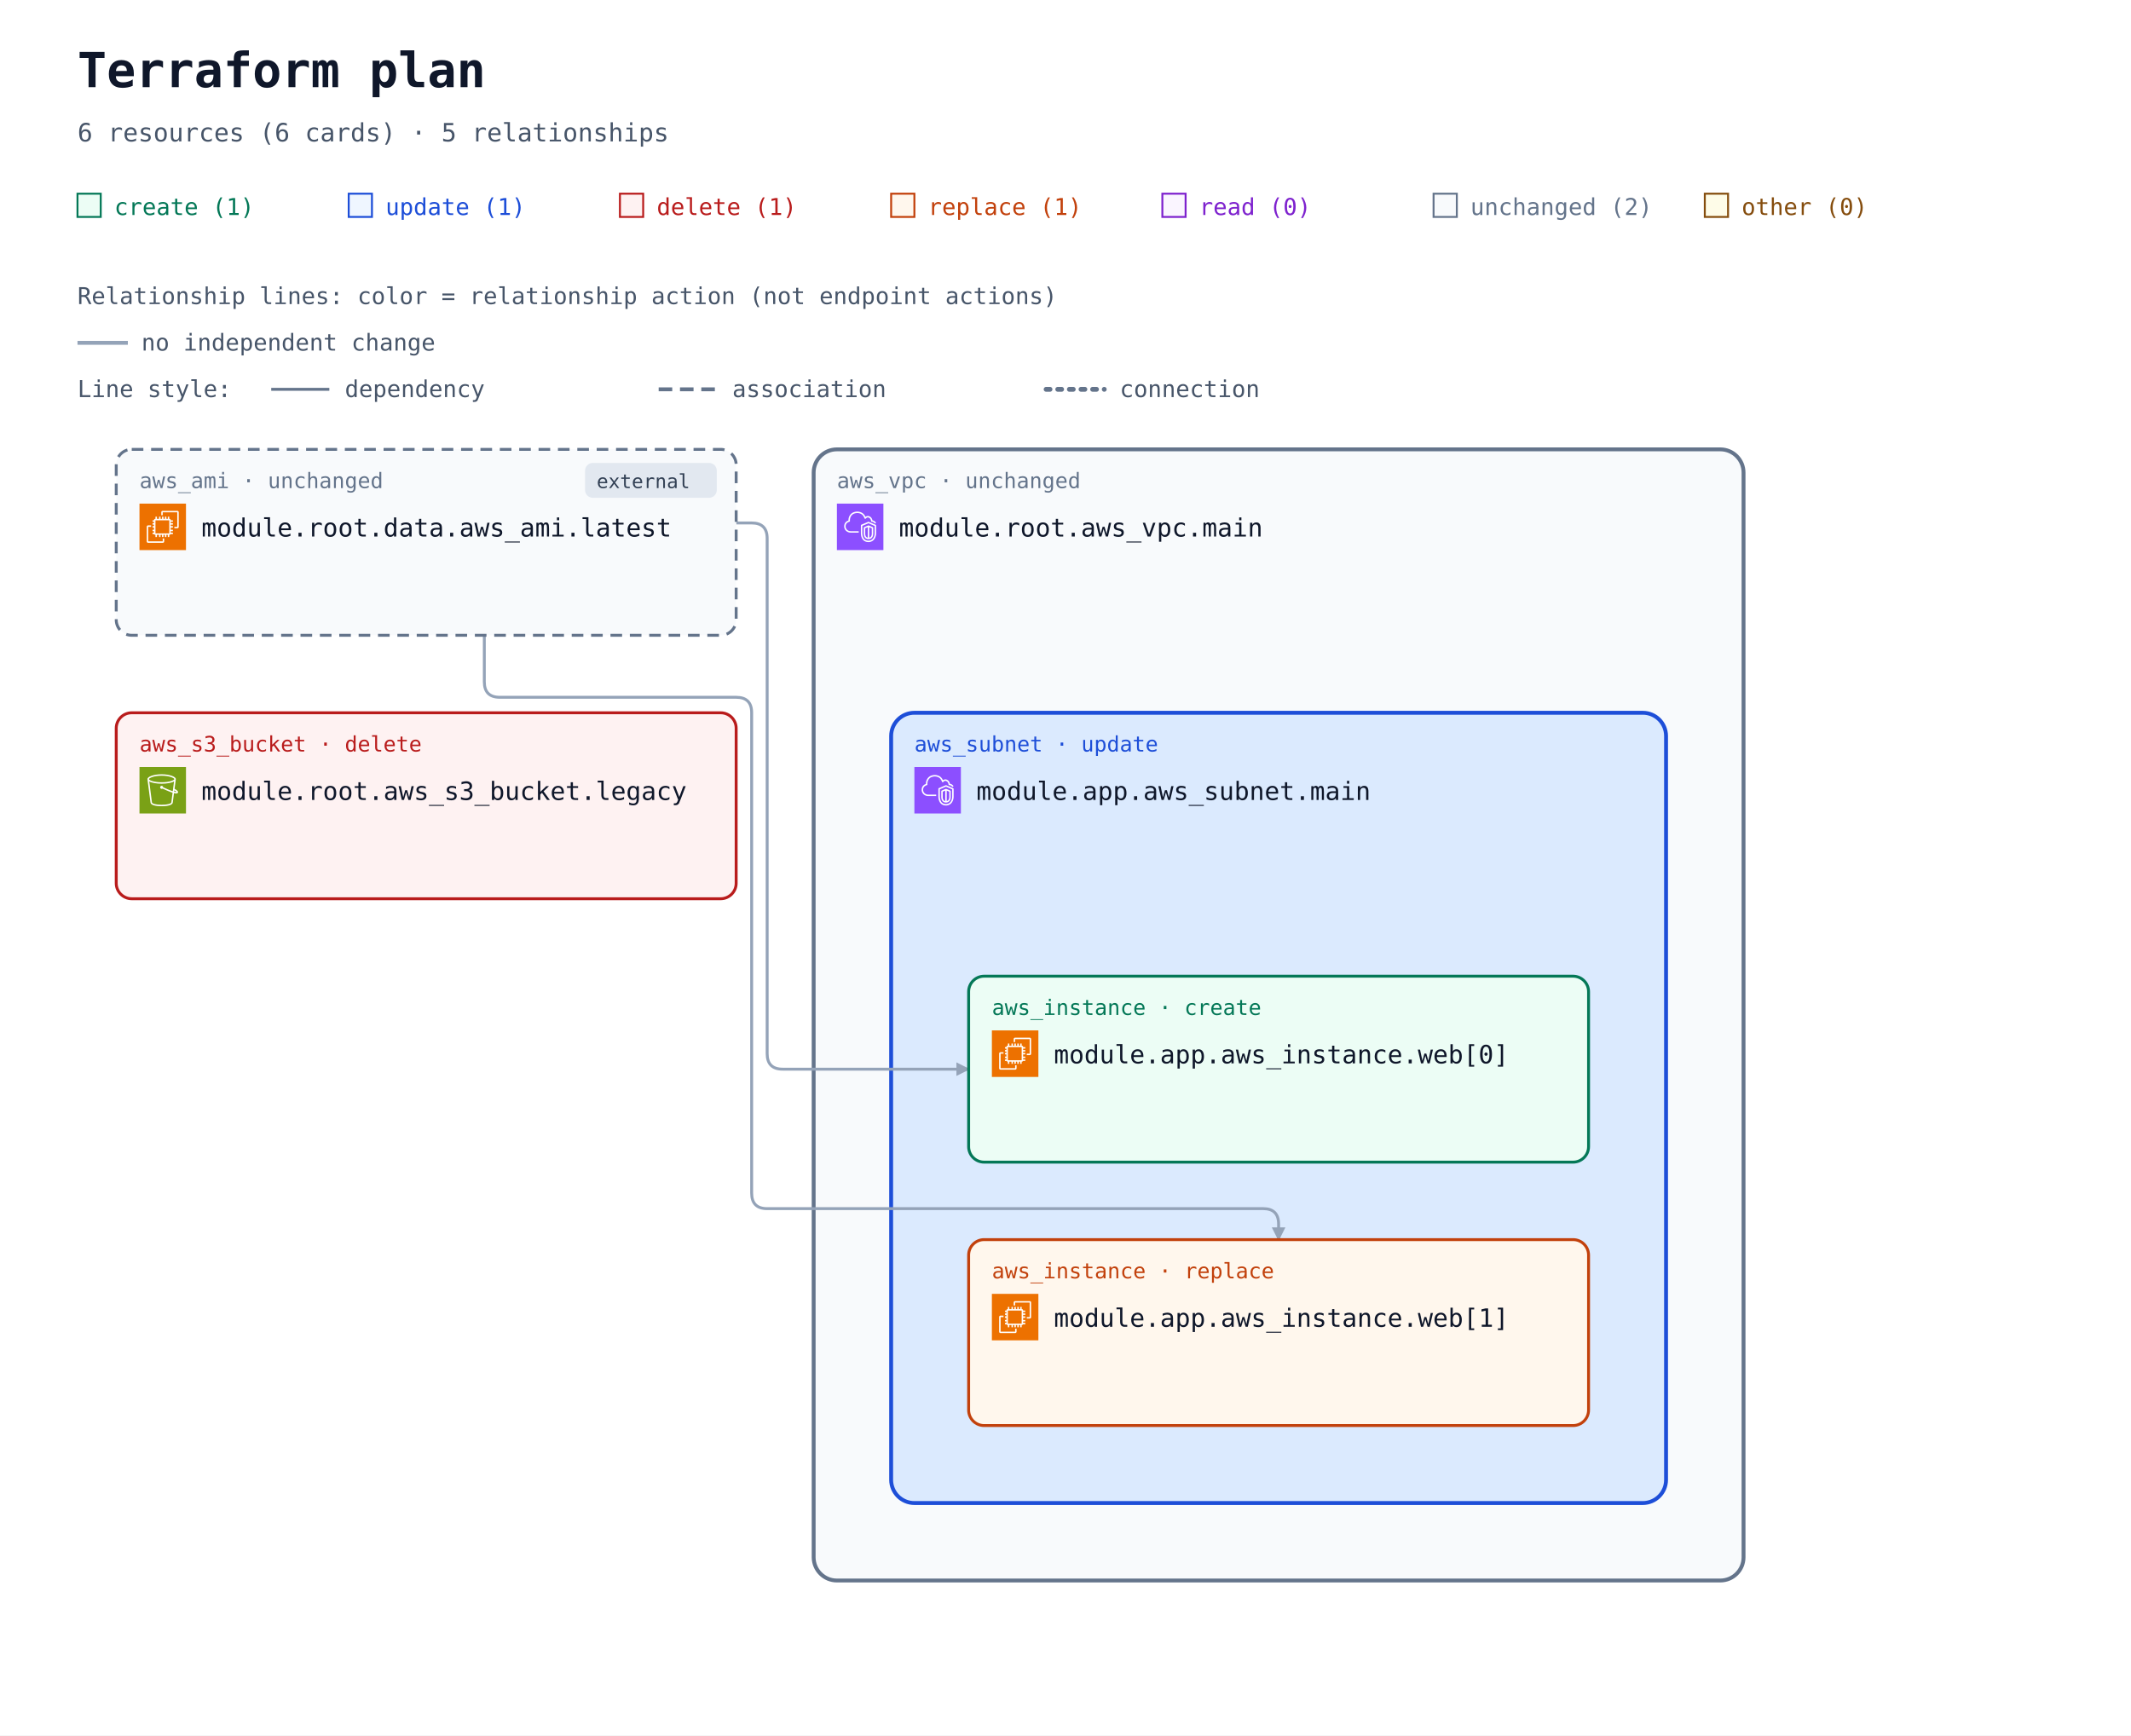
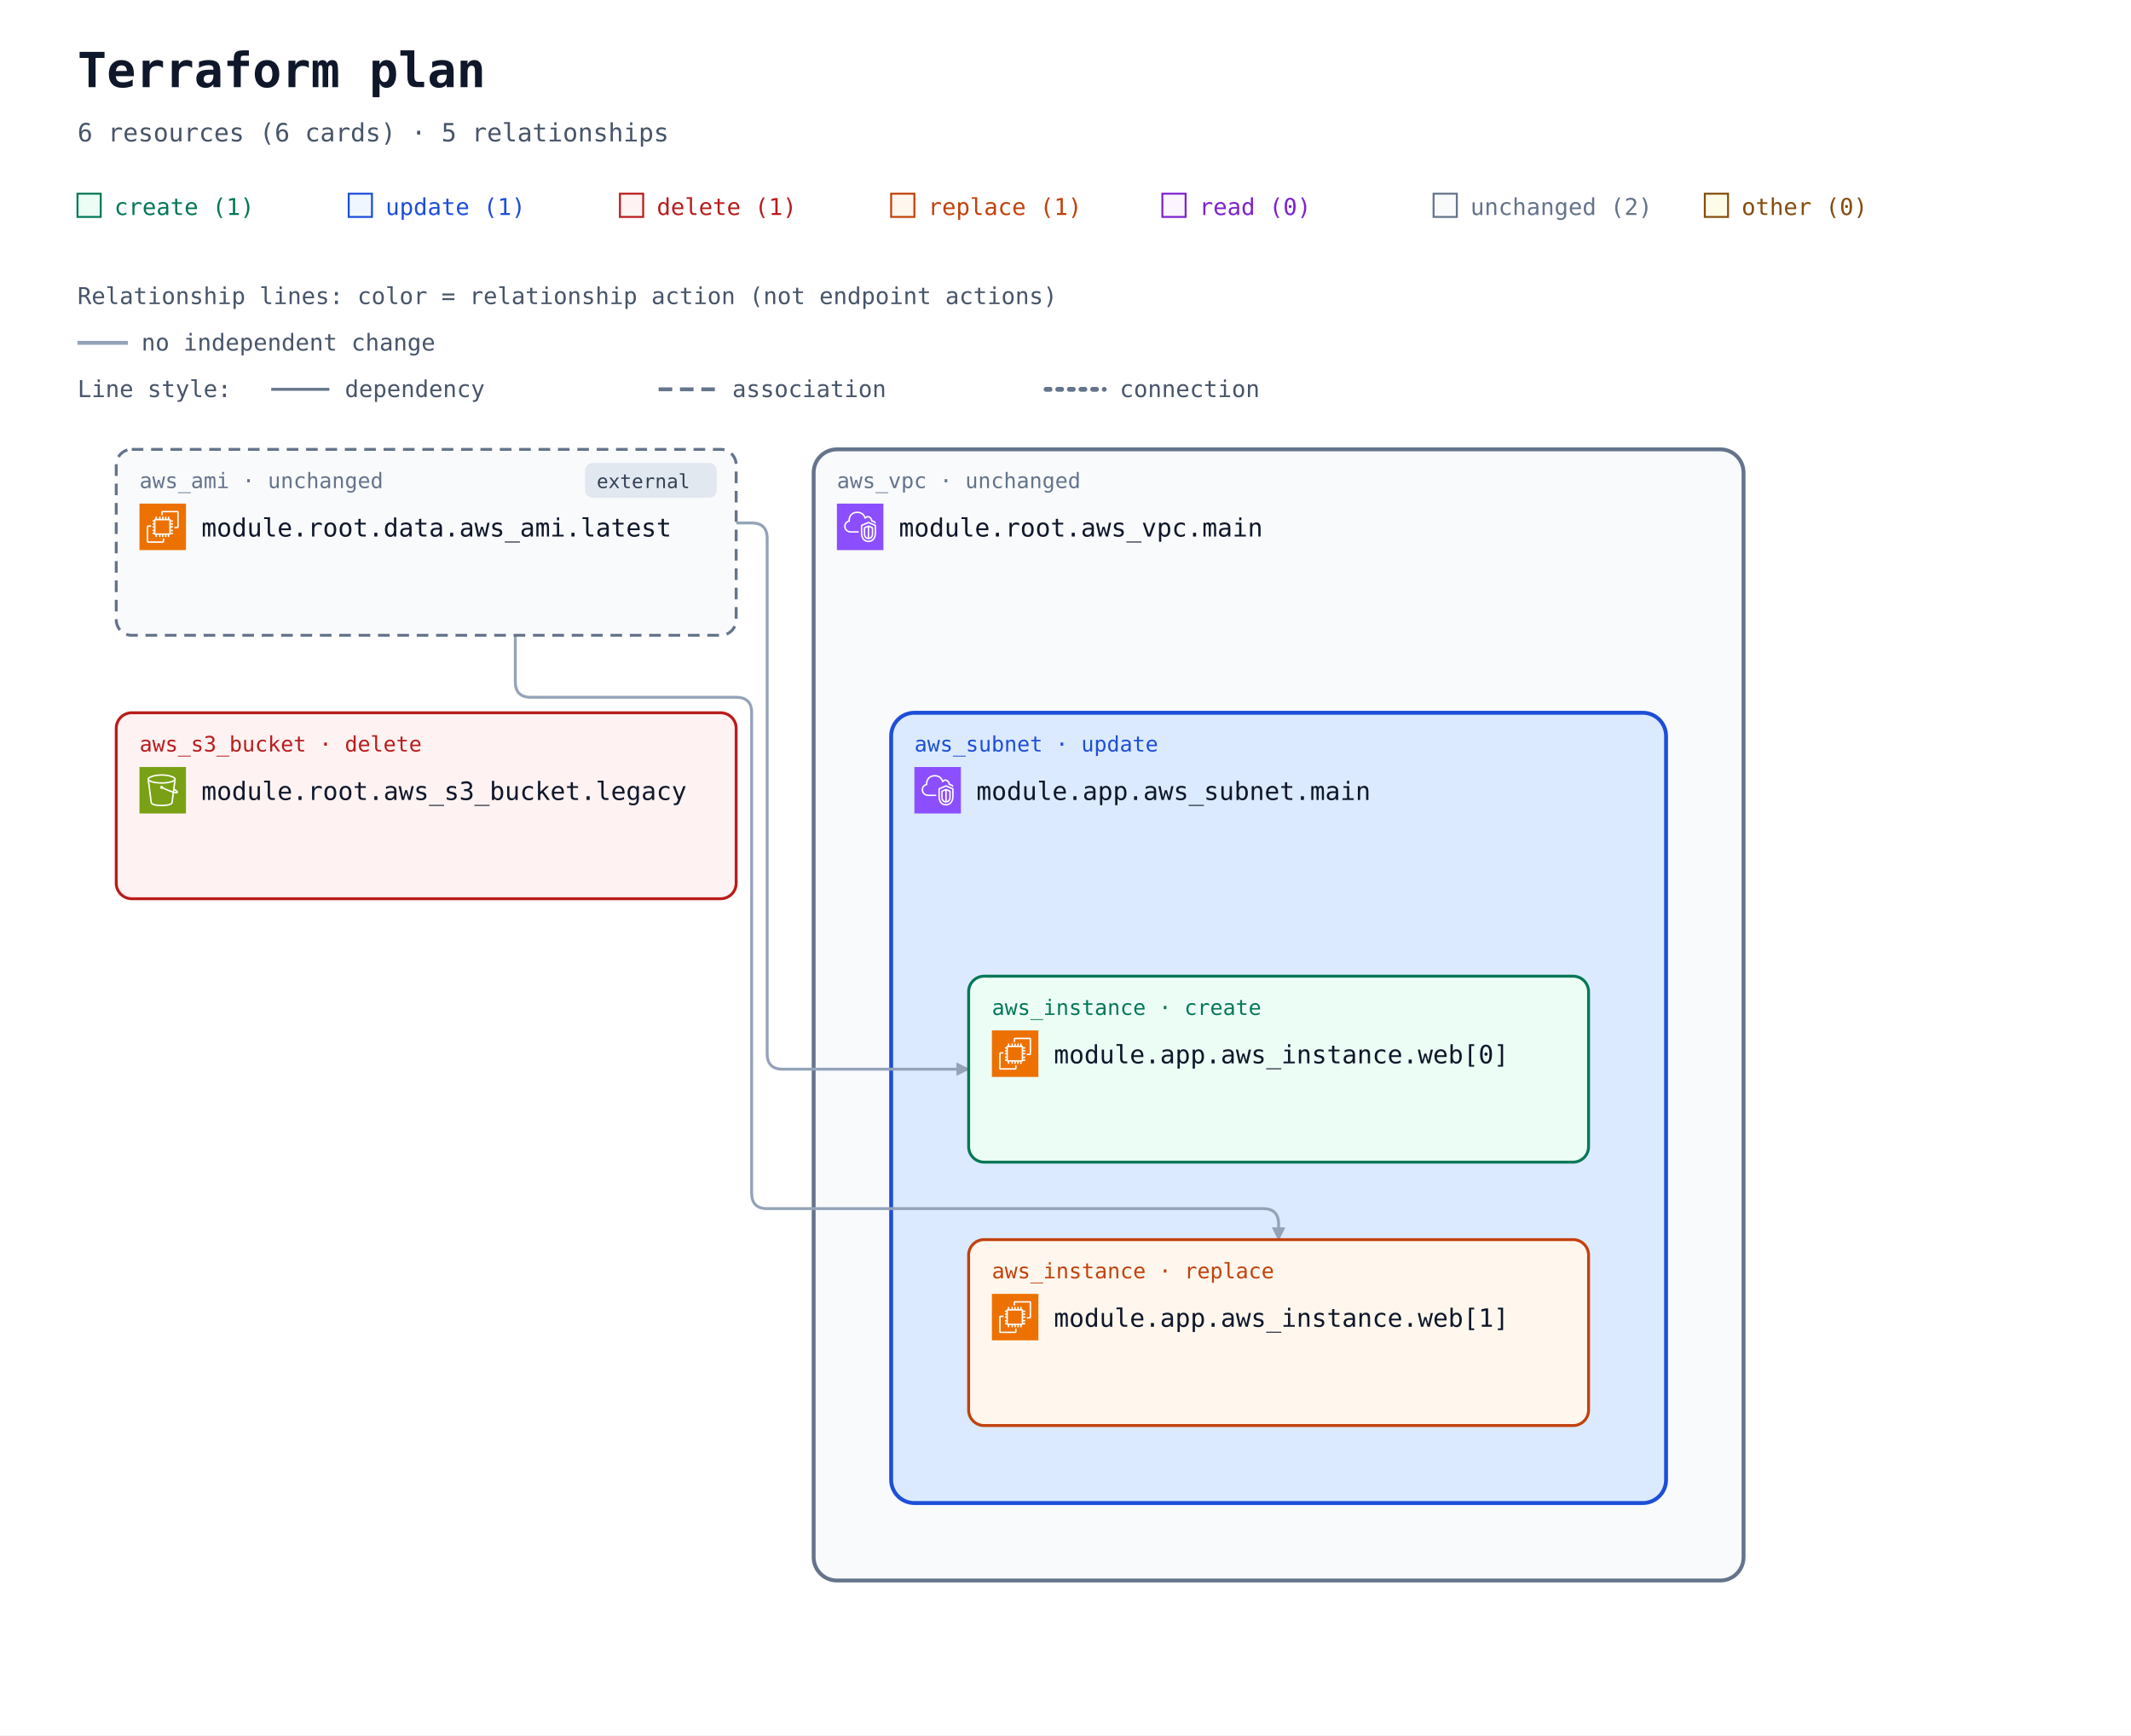
<svg xmlns="http://www.w3.org/2000/svg" width="1100" height="896" viewBox="0 0 1100 896" role="img" aria-labelledby="title description">
  <defs>
    <marker id="arrow" viewBox="0 0 10 10" refX="9" refY="5" markerWidth="7" markerHeight="7" markerUnits="userSpaceOnUse" orient="auto-start-reverse">
      <path d="M 0 0 L 10 5 L 0 10 z" fill="#94a3b8" />
    </marker>
    <symbol id="planorama-icon-aws-ec2" viewBox="0 0 64 64">
      <g>
        <g id="planorama-icon-aws-ec2-local-49636f6e2d4172636869746563747572652f34382f417263685f416d617a6f6e2d4543325f3438" stroke="none" stroke-width="1" fill="none" fill-rule="evenodd">
          <g id="planorama-icon-aws-ec2-local-49636f6e2d4172636869746563747572652d42472f34382f436f6d70757465" fill="#ED7100">
            <rect id="planorama-icon-aws-ec2-local-52656374616e676c65" x="0" y="0" width="64" height="64" />
          </g>
          <path d="M22,41 L41,41 L41,23 L22,23 L22,41 Z M43,23 L46,23 L46,25 L43,25 L43,27 L46,27 L46,29 L43,29 L43,31 L46,31 L46,33 L43,33 L43,36 L46,36 L46,38 L43,38 L43,40 L46,40 L46,42 L42.863,42 C42.608,42.587 42.023,43 41.344,43 L41,43 L41,46 L39,46 L39,43 L37,43 L37,46 L35,46 L35,43 L33,43 L33,46 L31,46 L31,43 L29,43 L29,46 L27,46 L27,43 L24,43 L24,46 L22,46 L22,43 L21.656,43 C20.977,43 20.392,42.587 20.137,42 L18,42 L18,40 L20,40 L20,38 L18,38 L18,36 L20,36 L20,33 L18,33 L18,31 L20,31 L20,29 L18,29 L18,27 L20,27 L20,25 L18,25 L18,23 L20,23 L20,22.656 C20,21.743 20.743,21 21.656,21 L22,21 L22,18 L24,18 L24,21 L27,21 L27,18 L29,18 L29,21 L31,21 L31,18 L33,18 L33,21 L35,21 L35,18 L37,18 L37,21 L39,21 L39,18 L41,18 L41,21 L41.344,21 C42.257,21 43,21.743 43,22.656 L43,23 Z M32,52 L12,52 L12,32 L16,32 L16,30 L11.843,30 C10.826,30 10,30.827 10,31.843 L10,52.157 C10,53.173 10.826,54 11.843,54 L32.157,54 C33.174,54 34,53.173 34,52.157 L34,48 L32,48 L32,52 Z M54,11.843 L54,32.157 C54,33.173 53.174,34 52.157,34 L48,34 L48,32 L52,32 L52,12 L32,12 L32,16 L30,16 L30,11.843 C30,10.827 30.826,10 31.843,10 L52.157,10 C53.174,10 54,10.827 54,11.843 L54,11.843 Z" id="planorama-icon-aws-ec2-local-416d617a6f6e2d4543325f49636f6e5f34385f5371756964" fill="#FFFFFF" />
        </g>
      </g>
    </symbol>
    <symbol id="planorama-icon-aws-s3" viewBox="0 0 64 64">
      <g>
        <g id="planorama-icon-aws-s3-local-49636f6e2d4172636869746563747572652f34382f417263685f416d617a6f6e2d53696d706c652d53746f726167652d536572766963655f3438" stroke="none" stroke-width="1" fill="none" fill-rule="evenodd">
          <g id="planorama-icon-aws-s3-local-49636f6e2d4172636869746563747572652d42472f34382f53746f72616765" fill="#7AA116">
            <rect id="planorama-icon-aws-s3-local-52656374616e676c65" x="0" y="0" width="64" height="64" />
          </g>
          <g id="planorama-icon-aws-s3-local-49636f6e2d536572766963652f34382f416d617a6f6e2d53696d706c652d53746f726167652d536572766963655f3438" transform="translate(10.9998, 10.0002)" fill="#FFFFFF">
            <path d="M36.759,23.948 L36.993,22.131 C39.166,23.385 39.842,24.121 40.037,24.424 C39.713,24.485 38.832,24.509 36.759,23.948 L36.759,23.948 Z M19.5,11 C9.125,11 2.382,8.488 2,6.696 L2,6.511 C2.349,5.392 8.14,2 19.5,2 C30.84,2 36.632,5.381 37,6.505 L37,6.616 C36.724,8.446 29.961,11 19.5,11 L19.5,11 Z M34.818,23.362 C30.053,21.797 23.912,18.979 21.594,17.888 C21.535,16.786 20.628,15.906 19.512,15.906 C18.358,15.906 17.418,16.845 17.418,18 C17.418,19.154 18.358,20.094 19.512,20.094 C19.969,20.094 20.389,19.942 20.733,19.693 C23.132,20.822 29.619,23.798 34.558,25.38 L32.837,38.724 C32.583,40.352 27.919,42 19.497,42 C11.072,42 6.405,40.352 6.155,38.751 L2.435,9.814 C5.945,11.915 12.749,13 19.5,13 C26.25,13 33.054,11.915 36.565,9.815 L34.818,23.362 Z M39,6.5 C39,3.431 30.661,0 19.5,0 C8.339,0 -3.55271368e-15,3.431 -3.55271368e-15,6.5 L-3.55271368e-15,7.043 L4.174,39.033 C4.875,43.516 15.123,44 19.497,44 C23.869,44 34.113,43.516 34.818,39.007 L36.501,25.947 C37.778,26.279 38.812,26.456 39.616,26.455 C40.606,26.455 41.273,26.203 41.697,25.697 C42.047,25.281 42.185,24.756 42.085,24.221 C41.857,23 40.403,21.712 37.37,20.044 L37.27,19.989 L39,7.044 L39,6.5 Z" id="planorama-icon-aws-s3-local-416d617a6f6e2d53696d706c652d53746f726167652d536572766963652d49636f6e5f34385f5371756964" />
          </g>
        </g>
      </g>
    </symbol>
    <symbol id="planorama-icon-aws-vpc" viewBox="0 0 64 64">
      <g>
        <g id="planorama-icon-aws-vpc-local-49636f6e2d4172636869746563747572652f34382f417263685f416d617a6f6e2d5669727475616c2d507269766174652d436c6f75645f3438" stroke="none" stroke-width="1" fill="none" fill-rule="evenodd">
          <g id="planorama-icon-aws-vpc-local-49636f6e2d4172636869746563747572652d42472f34382f4e6574776f726b696e672d436f6e74656e742d44656c6976657279" fill="#8C4FFF">
            <rect id="planorama-icon-aws-vpc-local-52656374616e676c65" x="0" y="0" width="64" height="64" />
          </g>
          <path d="M48,33.977 L44.499,32.508 L44.499,46.878 C47.906,46.147 47.998,42.181 48,41.995 L48,33.977 Z M42.499,46.923 L42.499,32.508 L39,33.977 L39,42.004 C39.008,42.466 39.183,46.339 42.499,46.923 L42.499,46.923 Z M43.112,30.082 C43.358,29.977 43.638,29.978 43.886,30.081 L49.387,32.39 C49.759,32.546 50,32.909 50,33.312 L50,42.004 C49.978,44.431 48.562,49.004 43.37,49.004 C38.393,49.004 37.026,44.432 37,42.015 L37,33.312 C37,32.909 37.241,32.546 37.613,32.39 L43.112,30.082 Z M52,30.792 L43.492,27.092 L35,30.668 L35,41.025 C34.999,41.09 34.963,46.009 37.807,48.894 C39.187,50.294 41.059,51.004 43.37,51.004 C51.808,51.004 51.996,41.425 52,41.018 L52,30.792 Z M54,30.136 L54,41.025 C53.973,45.173 51.716,53.004 43.37,53.004 C40.498,53.004 38.145,52.09 36.373,50.288 C32.941,46.797 32.996,41.243 33,41.008 L33,30.004 C33,29.602 33.241,29.238 33.612,29.082 L43.111,25.082 C43.363,24.976 43.647,24.978 43.897,25.087 L53.398,29.219 C53.764,29.378 54,29.738 54,30.136 L54,30.136 Z M19,38.004 L30,38.004 L30,40.004 L19,40.004 C14.216,40.004 10.271,36.483 10.02,31.988 C10.002,31.813 10,31.599 10,31.385 C10,26.086 13.654,24.038 15.919,23.278 C15.902,23.063 15.891,22.843 15.891,22.626 C15.891,18.039 18.658,13.701 22.621,12.079 C27.58,10.049 33.235,10.937 36.695,14.285 C37.718,15.282 38.604,16.596 39.343,18.206 C40.299,17.422 41.392,17.004 42.523,17.004 C45.234,17.004 48.281,19.296 48.9,23.062 C51.069,23.344 52.936,24.639 53.896,26.582 L52.104,27.469 C51.34,25.925 49.806,25.004 48,25.004 C47.471,25.004 47.033,24.591 47.002,24.063 C46.807,20.762 44.275,19.004 42.523,19.004 C41.55,19.004 40.582,19.574 39.797,20.608 C39.575,20.899 39.215,21.048 38.852,20.993 C38.49,20.938 38.187,20.691 38.062,20.348 C37.327,18.346 36.398,16.789 35.302,15.72 C32.406,12.917 27.615,12.196 23.379,13.93 C19.775,15.405 17.891,19.421 17.891,22.626 C17.891,23.026 17.947,23.503 17.993,23.886 C18.053,24.386 17.73,24.853 17.24,24.975 C15.283,25.459 12,26.937 12,31.385 C12,31.535 11.998,31.685 12.013,31.836 C12.209,35.312 15.276,38.004 19,38.004 L19,38.004 Z" id="planorama-icon-aws-vpc-local-416d617a6f6e2d5669727475616c2d507269766174652d436c6f75645f49636f6e5f34385f5371756964" fill="#FFFFFF" />
        </g>
      </g>
    </symbol>
  </defs>
  <rect width="100%" height="100%" fill="#ffffff" />
  <g font-family="ui-monospace, SFMono-Regular, Consolas, monospace">
    <text x="40" y="45" font-size="25" font-weight="700" fill="#0f172a">Terraform plan</text>
    <text x="40" y="73" font-size="13" fill="#475569">6 resources (6 cards) · 5 relationships</text>
    <rect x="40" y="100" width="12" height="12" fill="#ecfdf5" stroke="#047857" />
    <text x="59" y="111" font-size="12" fill="#047857">create (1)</text>
    <rect x="180" y="100" width="12" height="12" fill="#eff6ff" stroke="#1d4ed8" />
    <text x="199" y="111" font-size="12" fill="#1d4ed8">update (1)</text>
    <rect x="320" y="100" width="12" height="12" fill="#fef2f2" stroke="#b91c1c" />
    <text x="339" y="111" font-size="12" fill="#b91c1c">delete (1)</text>
    <rect x="460" y="100" width="12" height="12" fill="#fff7ed" stroke="#c2410c" />
    <text x="479" y="111" font-size="12" fill="#c2410c">replace (1)</text>
    <rect x="600" y="100" width="12" height="12" fill="#faf5ff" stroke="#7e22ce" />
    <text x="619" y="111" font-size="12" fill="#7e22ce">read (0)</text>
    <rect x="740" y="100" width="12" height="12" fill="#f8fafc" stroke="#64748b" />
    <text x="759" y="111" font-size="12" fill="#64748b">unchanged (2)</text>
    <rect x="880" y="100" width="12" height="12" fill="#fefce8" stroke="#854d0e" />
    <text x="899" y="111" font-size="12" fill="#854d0e">other (0)</text>
    <g id="relationship-legend" font-size="12" fill="#475569">
      <text x="40" y="157">Relationship lines: color = relationship action (not endpoint actions)</text>
      <path d="M 40 177 H 66" stroke="#94a3b8" stroke-width="2" />
      <text x="73" y="181">no independent change</text>
      <text x="40" y="205">Line style:</text>
      <path d="M 140 201 H 170" stroke="#64748b" stroke-width="1.5" />
      <text x="178" y="205">dependency</text>
      <path d="M 340 201 H 370" stroke="#64748b" stroke-width="2" stroke-dasharray="7 4" />
      <text x="378" y="205">association</text>
      <path d="M 540 201 H 570" stroke="#64748b" stroke-width="2.5" stroke-dasharray="2 4" stroke-linecap="round" />
      <text x="578" y="205">connection</text>
    </g>
    <g transform="translate(0 72)">
      <g data-container="resource-6177735f7670632e6d61696e-current">
        <rect x="420" y="160" width="480" height="584" rx="12" fill="#f8fafc" stroke="#64748b" stroke-width="2" data-mode="managed" />
      </g>
      <g data-container="resource-6d6f64756c652e6170702e6177735f7375626e65742e6d61696e-current">
        <rect x="460" y="296" width="400" height="408" rx="12" fill="#dbeafe" stroke="#1d4ed8" stroke-width="2" data-mode="managed" />
      </g>
      <g data-edge-kind="containment" data-source="resource-6177735f7670632e6d61696e-current" data-target="resource-6d6f64756c652e6170702e6177735f7375626e65742e6d61696e-current" />
      <path d="M 380 198 L 388 198 Q 396 198 396 206 L 396 472 Q 396 480 404 480 L 500 480 " data-edge-kind="dependency" data-source="resource-646174612e6177735f616d692e6c6174657374-current" data-target="resource-6d6f64756c652e6170702e6177735f696e7374616e63652e7765625b305d-current" fill="none" stroke="#94a3b8" stroke-width="1.5" stroke-linejoin="round" marker-end="url(#arrow)" />
-       <path d="M 250 256 L 250 280 Q 250 288 258 288 L 380 288 Q 388 288 388 296 L 388 544 Q 388 552 396 552 L 652 552 Q 660 552 660 560 L 660 568 " data-edge-kind="dependency" data-source="resource-646174612e6177735f616d692e6c6174657374-current" data-target="resource-6d6f64756c652e6170702e6177735f696e7374616e63652e7765625b315d-current" fill="none" stroke="#94a3b8" stroke-width="1.5" stroke-linejoin="round" marker-end="url(#arrow)" />
+       <path d="M 266 256 L 266 280 Q 266 288 274 288 L 380 288 Q 388 288 388 296 L 388 544 Q 388 552 396 552 L 652 552 Q 660 552 660 560 L 660 568 " data-edge-kind="dependency" data-source="resource-646174612e6177735f616d692e6c6174657374-current" data-target="resource-6d6f64756c652e6170702e6177735f696e7374616e63652e7765625b315d-current" fill="none" stroke="#94a3b8" stroke-width="1.5" stroke-linejoin="round" marker-end="url(#arrow)" />
      <g data-edge-kind="containment" data-source="resource-6d6f64756c652e6170702e6177735f7375626e65742e6d61696e-current" data-target="resource-6d6f64756c652e6170702e6177735f696e7374616e63652e7765625b305d-current" />
      <g data-edge-kind="containment" data-source="resource-6d6f64756c652e6170702e6177735f7375626e65742e6d61696e-current" data-target="resource-6d6f64756c652e6170702e6177735f696e7374616e63652e7765625b315d-current" />
      <g id="resource-6177735f73335f6275636b65742e6c6567616379-current" data-architecture-id="terraform:6177735f73335f6275636b65742e6c6567616379-current" data-qualified-address="module.root.aws_s3_bucket.legacy" data-terraform-address="aws_s3_bucket.legacy">
        <rect x="60" y="296" width="320" height="96" rx="8" fill="#fef2f2" stroke="#b91c1c" stroke-width="1.5" data-mode="managed" />
        <text x="72" y="316" font-size="11" fill="#b91c1c">aws_s3_bucket · delete</text>
        <use href="#planorama-icon-aws-s3" x="72" y="324" width="24" height="24" aria-hidden="true" />
        <text x="104" y="341" font-size="13" fill="#0f172a">module.root.aws_s3_bucket.legacy</text>
        <text x="72" y="380" font-size="10" fill="#64748b" />
      </g>
      <g id="resource-6177735f7670632e6d61696e-current" data-architecture-id="terraform:6177735f7670632e6d61696e-current" data-qualified-address="module.root.aws_vpc.main" data-terraform-address="aws_vpc.main">
        <text x="432" y="180" font-size="11" fill="#64748b">aws_vpc · unchanged</text>
        <use href="#planorama-icon-aws-vpc" x="432" y="188" width="24" height="24" aria-hidden="true" />
        <text x="464" y="205" font-size="13" fill="#0f172a">module.root.aws_vpc.main</text>
        <text x="432" y="244" font-size="10" fill="#64748b" />
      </g>
      <g id="resource-646174612e6177735f616d692e6c6174657374-current" data-architecture-id="terraform:646174612e6177735f616d692e6c6174657374-current" data-qualified-address="module.root.data.aws_ami.latest" data-terraform-address="data.aws_ami.latest">
        <rect x="60" y="160" width="320" height="96" rx="8" fill="#f8fafc" stroke="#64748b" stroke-width="1.5" data-mode="data" stroke-dasharray="6 4" />
        <g data-external="true">
          <rect x="302" y="167" width="68" height="18" rx="4" fill="#e2e8f0" />
          <text x="308" y="180" font-size="10" fill="#334155">external</text>
        </g>
        <text x="72" y="180" font-size="11" fill="#64748b">aws_ami · unchanged</text>
        <use href="#planorama-icon-aws-ec2" x="72" y="188" width="24" height="24" aria-hidden="true" />
        <text x="104" y="205" font-size="13" fill="#0f172a">module.root.data.aws_ami.latest</text>
        <text x="72" y="244" font-size="10" fill="#64748b" />
      </g>
      <g id="resource-6d6f64756c652e6170702e6177735f696e7374616e63652e7765625b305d-current" data-architecture-id="terraform:6d6f64756c652e6170702e6177735f696e7374616e63652e7765625b305d-current" data-qualified-address="module.app.aws_instance.web[0]" data-terraform-address="module.app.aws_instance.web[0]">
        <rect x="500" y="432" width="320" height="96" rx="8" fill="#ecfdf5" stroke="#047857" stroke-width="1.5" data-mode="managed" />
        <text x="512" y="452" font-size="11" fill="#047857">aws_instance · create</text>
        <use href="#planorama-icon-aws-ec2" x="512" y="460" width="24" height="24" aria-hidden="true" />
        <text x="544" y="477" font-size="13" fill="#0f172a">module.app.aws_instance.web[0]</text>
        <text x="512" y="516" font-size="10" fill="#64748b" />
      </g>
      <g id="resource-6d6f64756c652e6170702e6177735f696e7374616e63652e7765625b315d-current" data-architecture-id="terraform:6d6f64756c652e6170702e6177735f696e7374616e63652e7765625b315d-current" data-qualified-address="module.app.aws_instance.web[1]" data-terraform-address="module.app.aws_instance.web[1]">
        <rect x="500" y="568" width="320" height="96" rx="8" fill="#fff7ed" stroke="#c2410c" stroke-width="1.5" data-mode="managed" />
        <text x="512" y="588" font-size="11" fill="#c2410c">aws_instance · replace</text>
        <use href="#planorama-icon-aws-ec2" x="512" y="596" width="24" height="24" aria-hidden="true" />
        <text x="544" y="613" font-size="13" fill="#0f172a">module.app.aws_instance.web[1]</text>
        <text x="512" y="652" font-size="10" fill="#64748b" />
      </g>
      <g id="resource-6d6f64756c652e6170702e6177735f7375626e65742e6d61696e-current" data-architecture-id="terraform:6d6f64756c652e6170702e6177735f7375626e65742e6d61696e-current" data-qualified-address="module.app.aws_subnet.main" data-terraform-address="module.app.aws_subnet.main">
        <text x="472" y="316" font-size="11" fill="#1d4ed8">aws_subnet · update</text>
        <use href="#planorama-icon-aws-vpc" x="472" y="324" width="24" height="24" aria-hidden="true" />
        <text x="504" y="341" font-size="13" fill="#0f172a">module.app.aws_subnet.main</text>
        <text x="472" y="380" font-size="10" fill="#64748b" />
      </g>
    </g>
  </g>
</svg>
